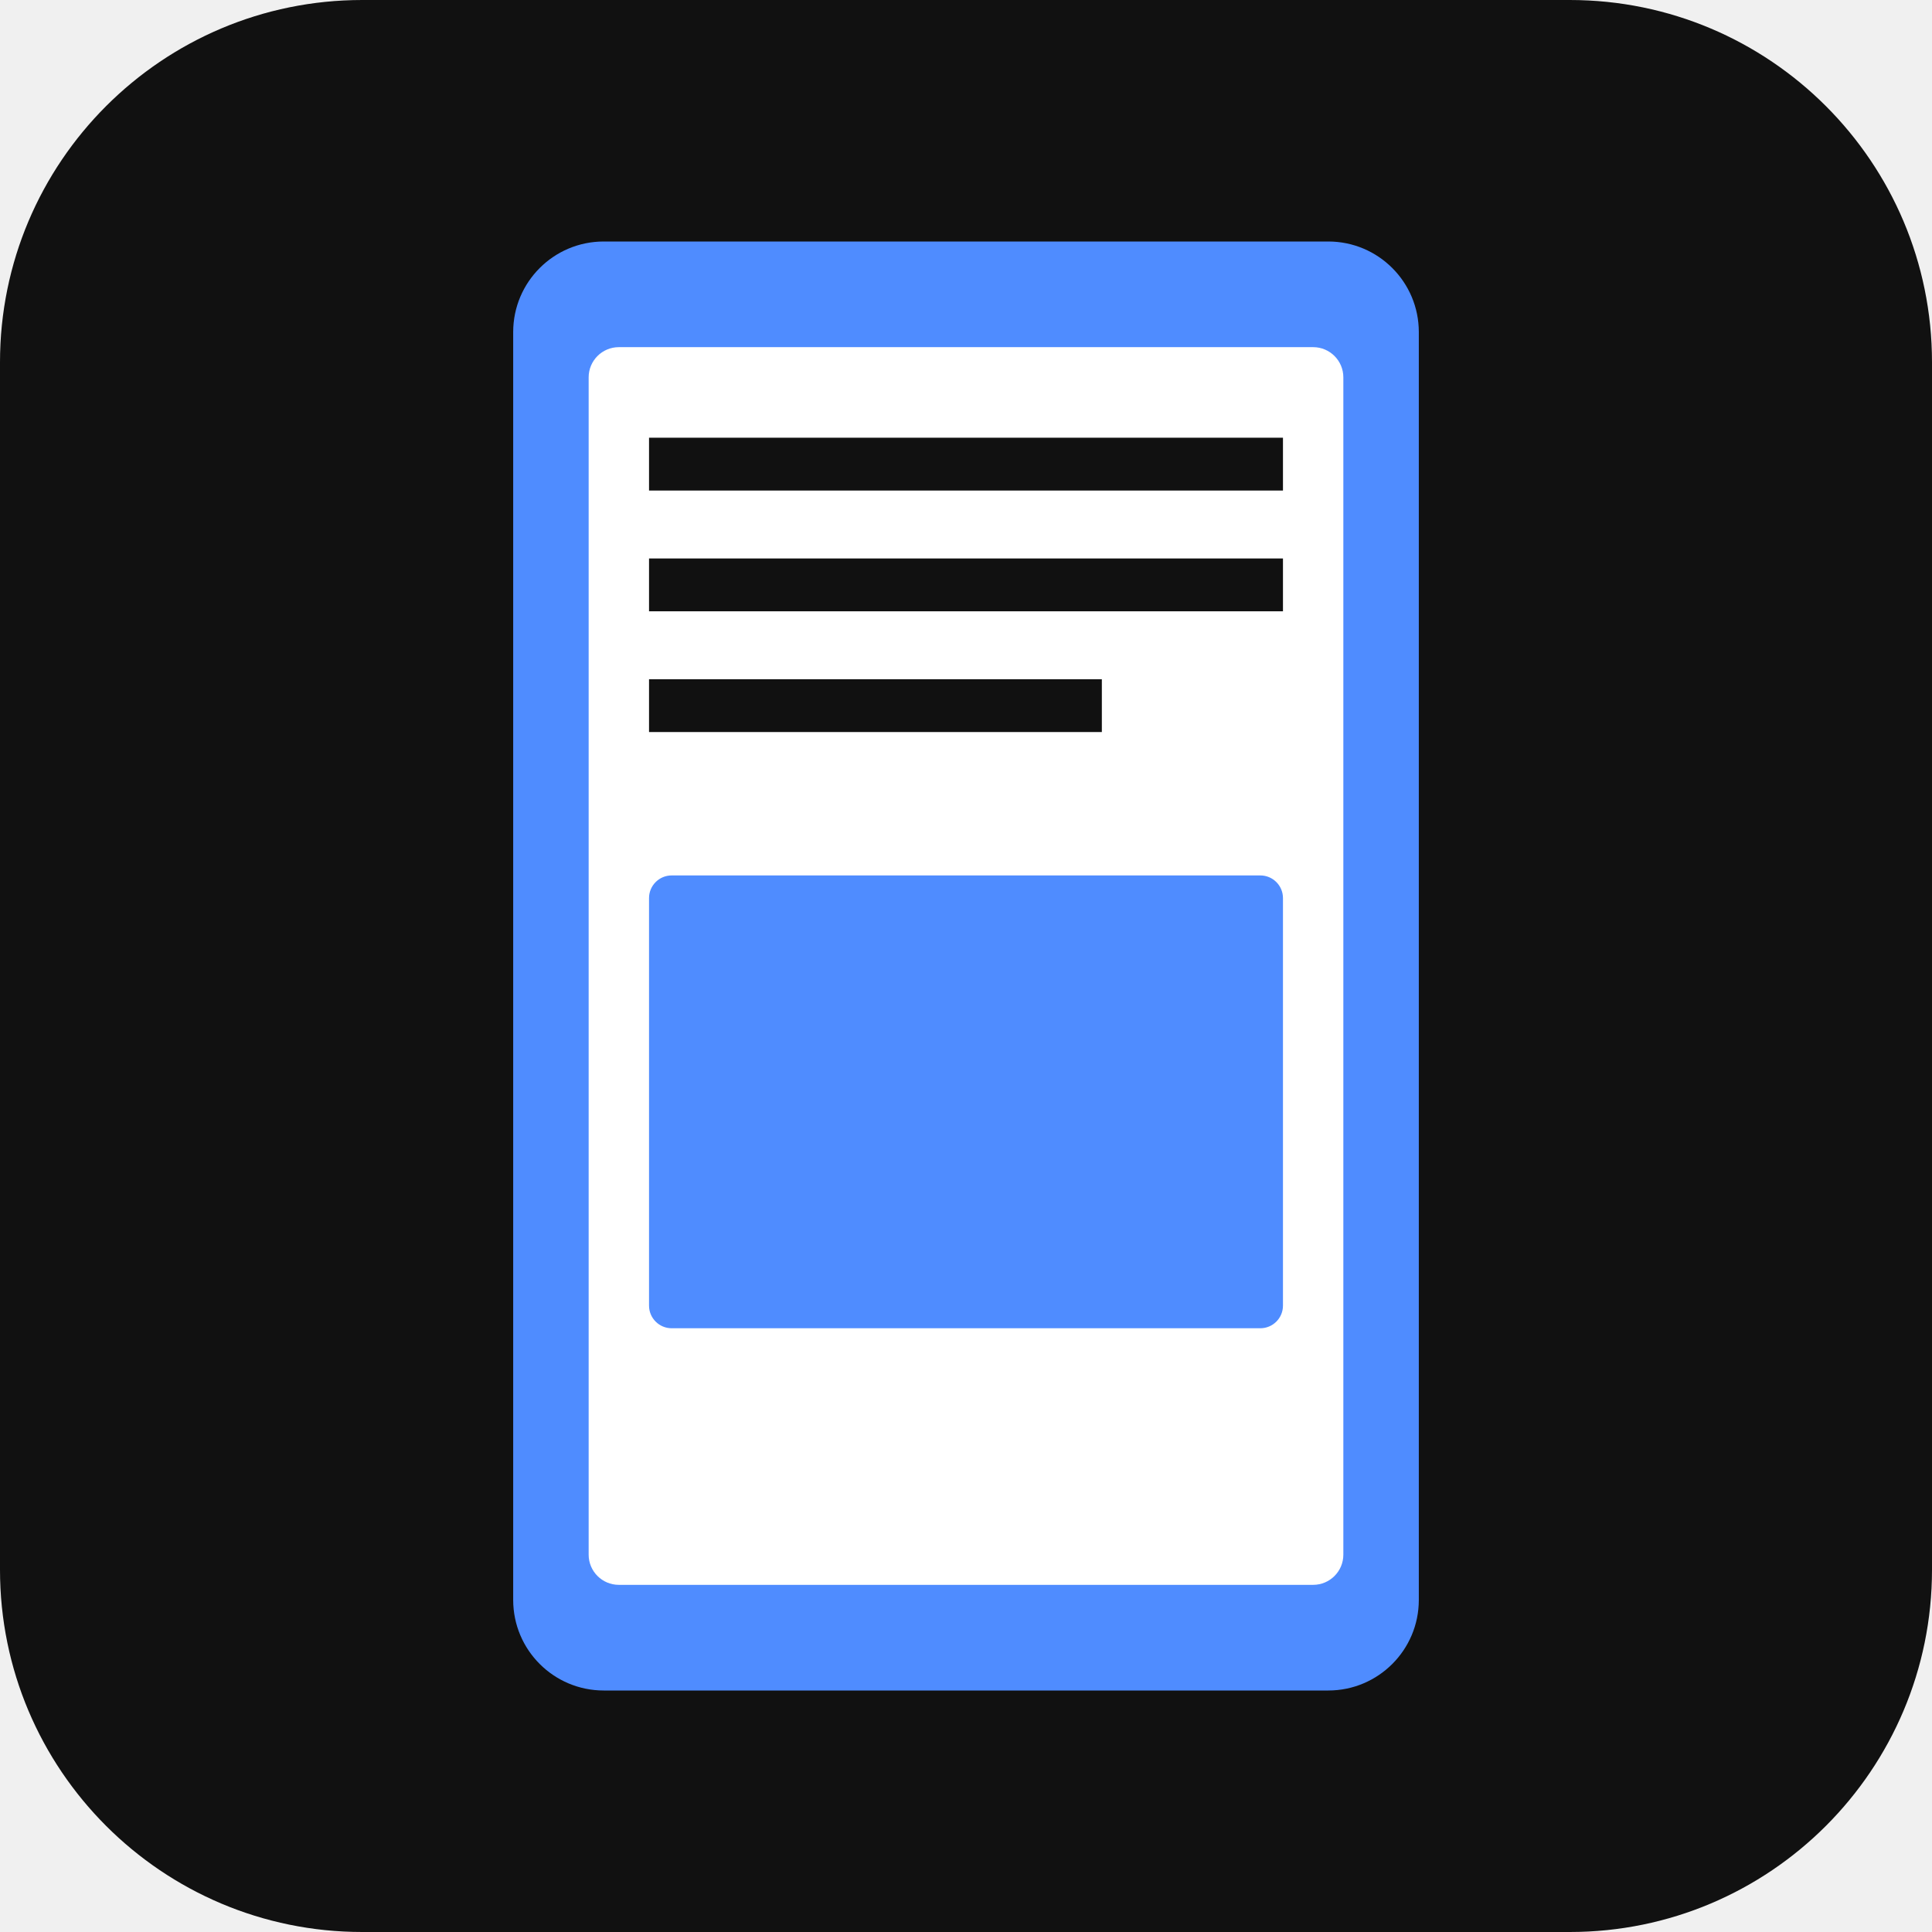
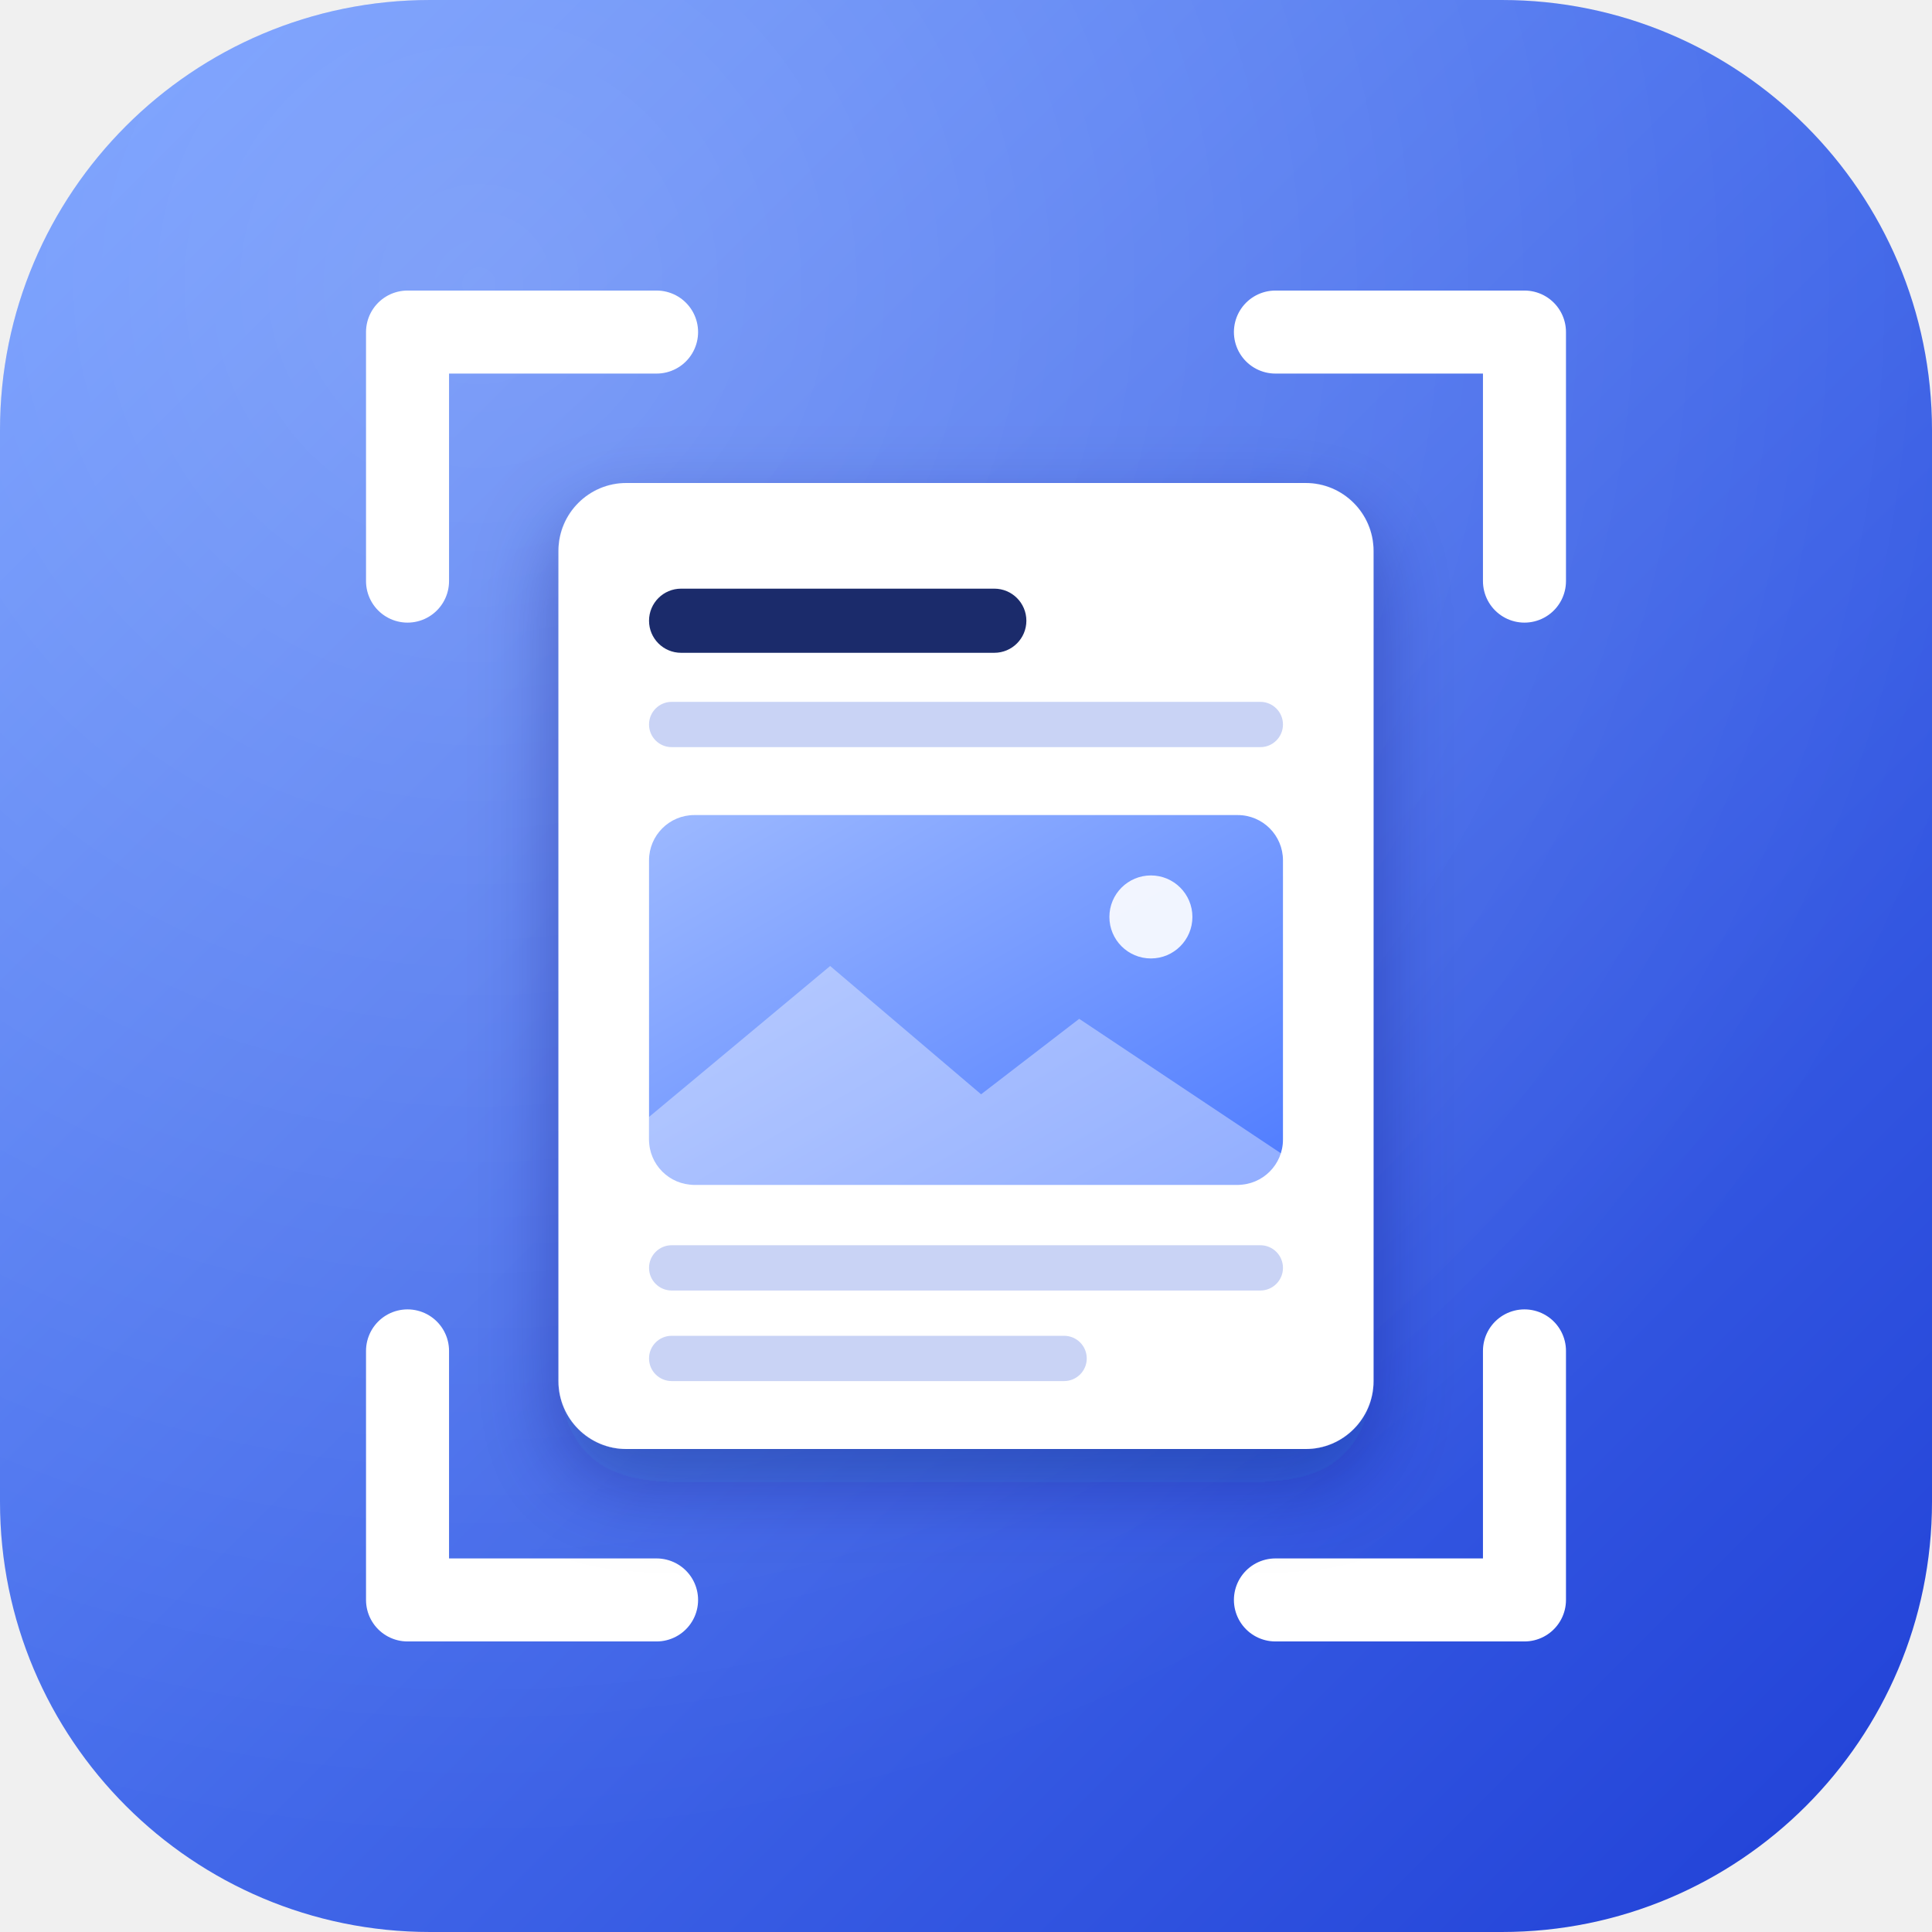
- <svg xmlns="http://www.w3.org/2000/svg" viewBox="0 0 512 512">
-   <rect width="512" height="512" rx="96" fill="#111" />
-   <rect x="136" y="64" width="240" height="384" rx="24" fill="#4f8cff" />
-   <rect x="156" y="92" width="200" height="328" rx="8" fill="#fff" />
-   <g fill="#111">
-     <rect x="172" y="116" width="168" height="14" />
-     <rect x="172" y="148" width="168" height="14" />
-     <rect x="172" y="180" width="120" height="14" />
-     <rect x="172" y="232" width="168" height="120" rx="6" fill="#4f8cff" />
+ <svg xmlns="http://www.w3.org/2000/svg" viewBox="0 0 1024 1024">
+   <defs>
+     <linearGradient id="bg" x1="0" y1="0" x2="1" y2="1">
+       <stop offset="0" stop-color="#6A97FF" />
+       <stop offset="1" stop-color="#1F3FD6" />
+     </linearGradient>
+     <radialGradient id="glow" cx=".25" cy=".15" r=".8">
+       <stop offset="0" stop-color="#fff" stop-opacity=".22" />
+       <stop offset="1" stop-color="#fff" stop-opacity="0" />
+     </radialGradient>
+     <linearGradient id="img" x1="0" y1="0" x2="1" y2="1">
+       <stop offset="0" stop-color="#9DB9FF" />
+       <stop offset="1" stop-color="#4F7CFF" />
+     </linearGradient>
+     <filter id="sh" x="-20%" y="-20%" width="140%" height="150%">
+       <feDropShadow dx="0" dy="18" stdDeviation="22" flood-color="#0B1B6B" flood-opacity=".35" />
+     </filter>
+   </defs>
+   <rect width="1024" height="1024" rx="228" fill="url(#bg)" />
+   <rect width="1024" height="1024" rx="228" fill="url(#glow)" />
+   <g>
+     <g fill="none" stroke="#fff" stroke-width="44" stroke-linecap="round" stroke-linejoin="round">
+       <path d="M216 308 V176 H348" />
+       <path d="M676 176 H808 V308" />
+       <path d="M808 716 V848 H676" />
+       <path d="M348 848 H216 V716" />
+     </g>
+     <rect x="296" y="256" width="432" height="512" rx="36" fill="#fff" filter="url(#sh)" />
+     <rect x="344" y="312" width="200" height="34" rx="17" fill="#1B2B6B" />
+     <rect x="344" y="372" width="336" height="24" rx="12" fill="#C9D3F5" />
+     <rect x="344" y="432" width="336" height="196" rx="24" fill="url(#img)" />
+     <circle cx="610" cy="486" r="22" fill="#fff" fill-opacity=".9" />
+     <path d="M344 628 V592 L440 512 L520 580 L572 540 L680 612 V628 Z" fill="#fff" fill-opacity=".38" />
+     <rect x="344" y="660" width="336" height="24" rx="12" fill="#C9D3F5" />
+     <rect x="344" y="708" width="232" height="24" rx="12" fill="#C9D3F5" />
  </g>
</svg>
